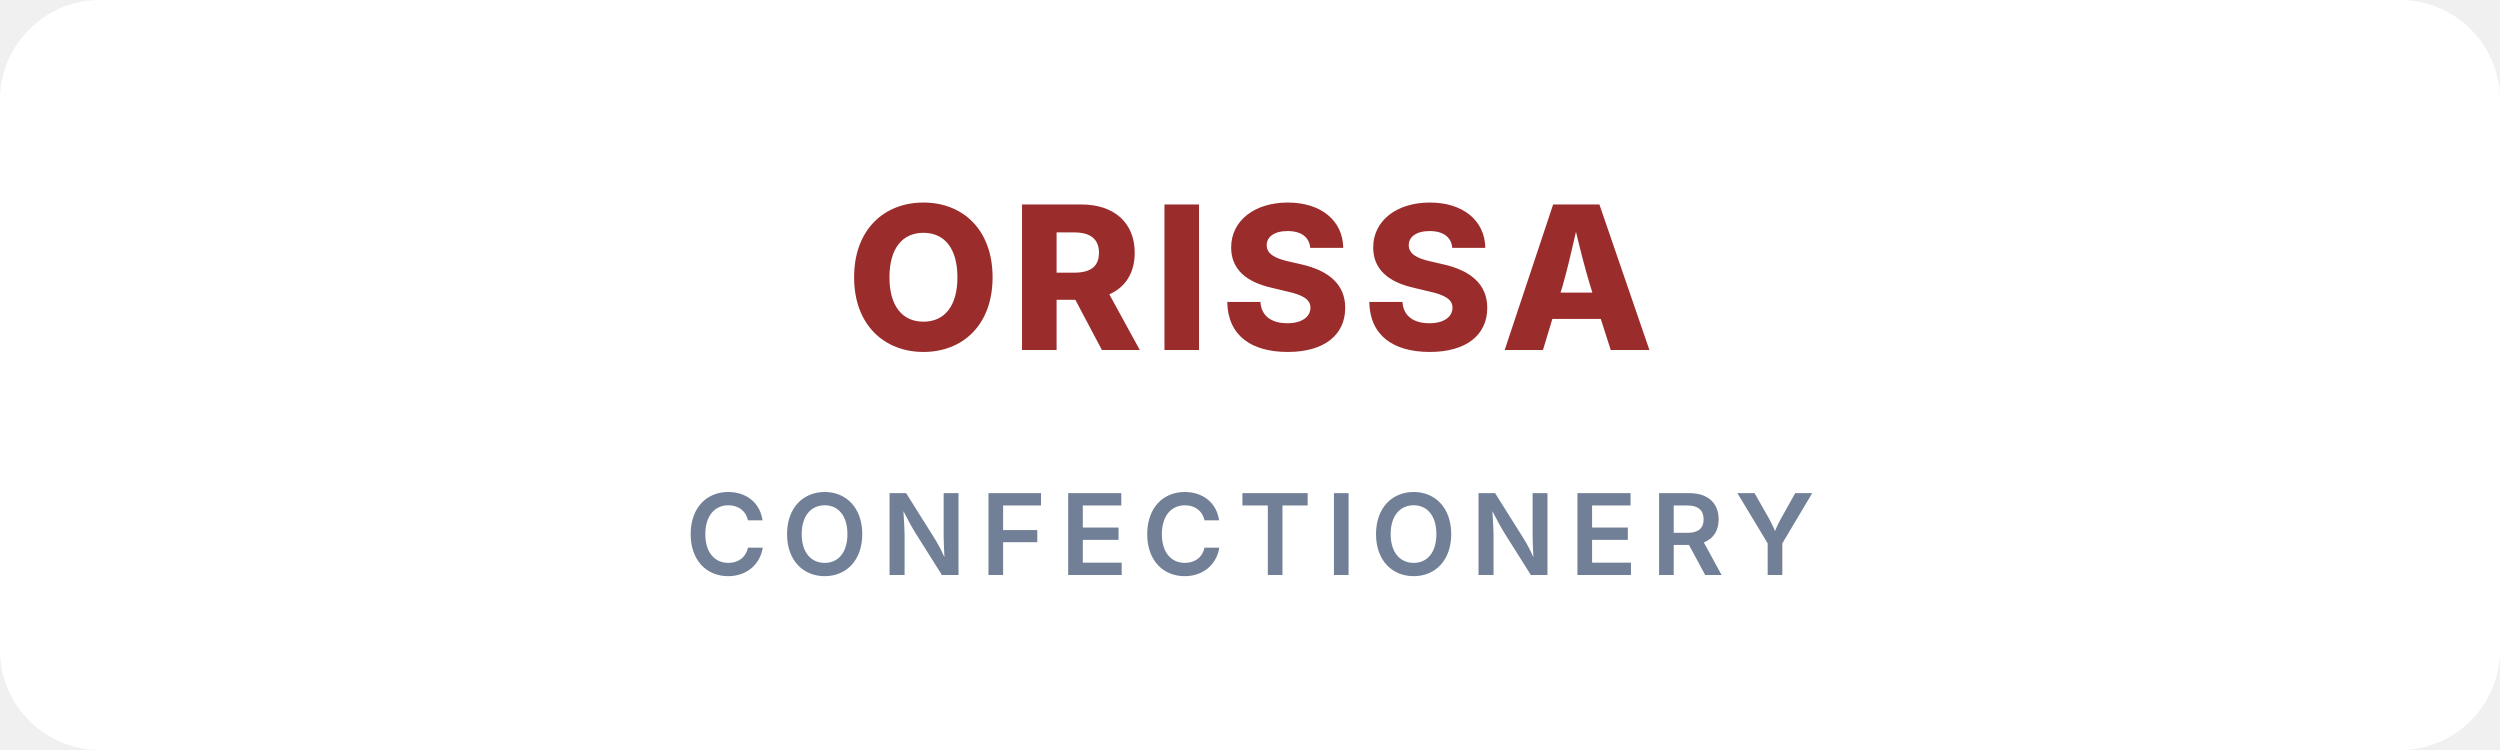
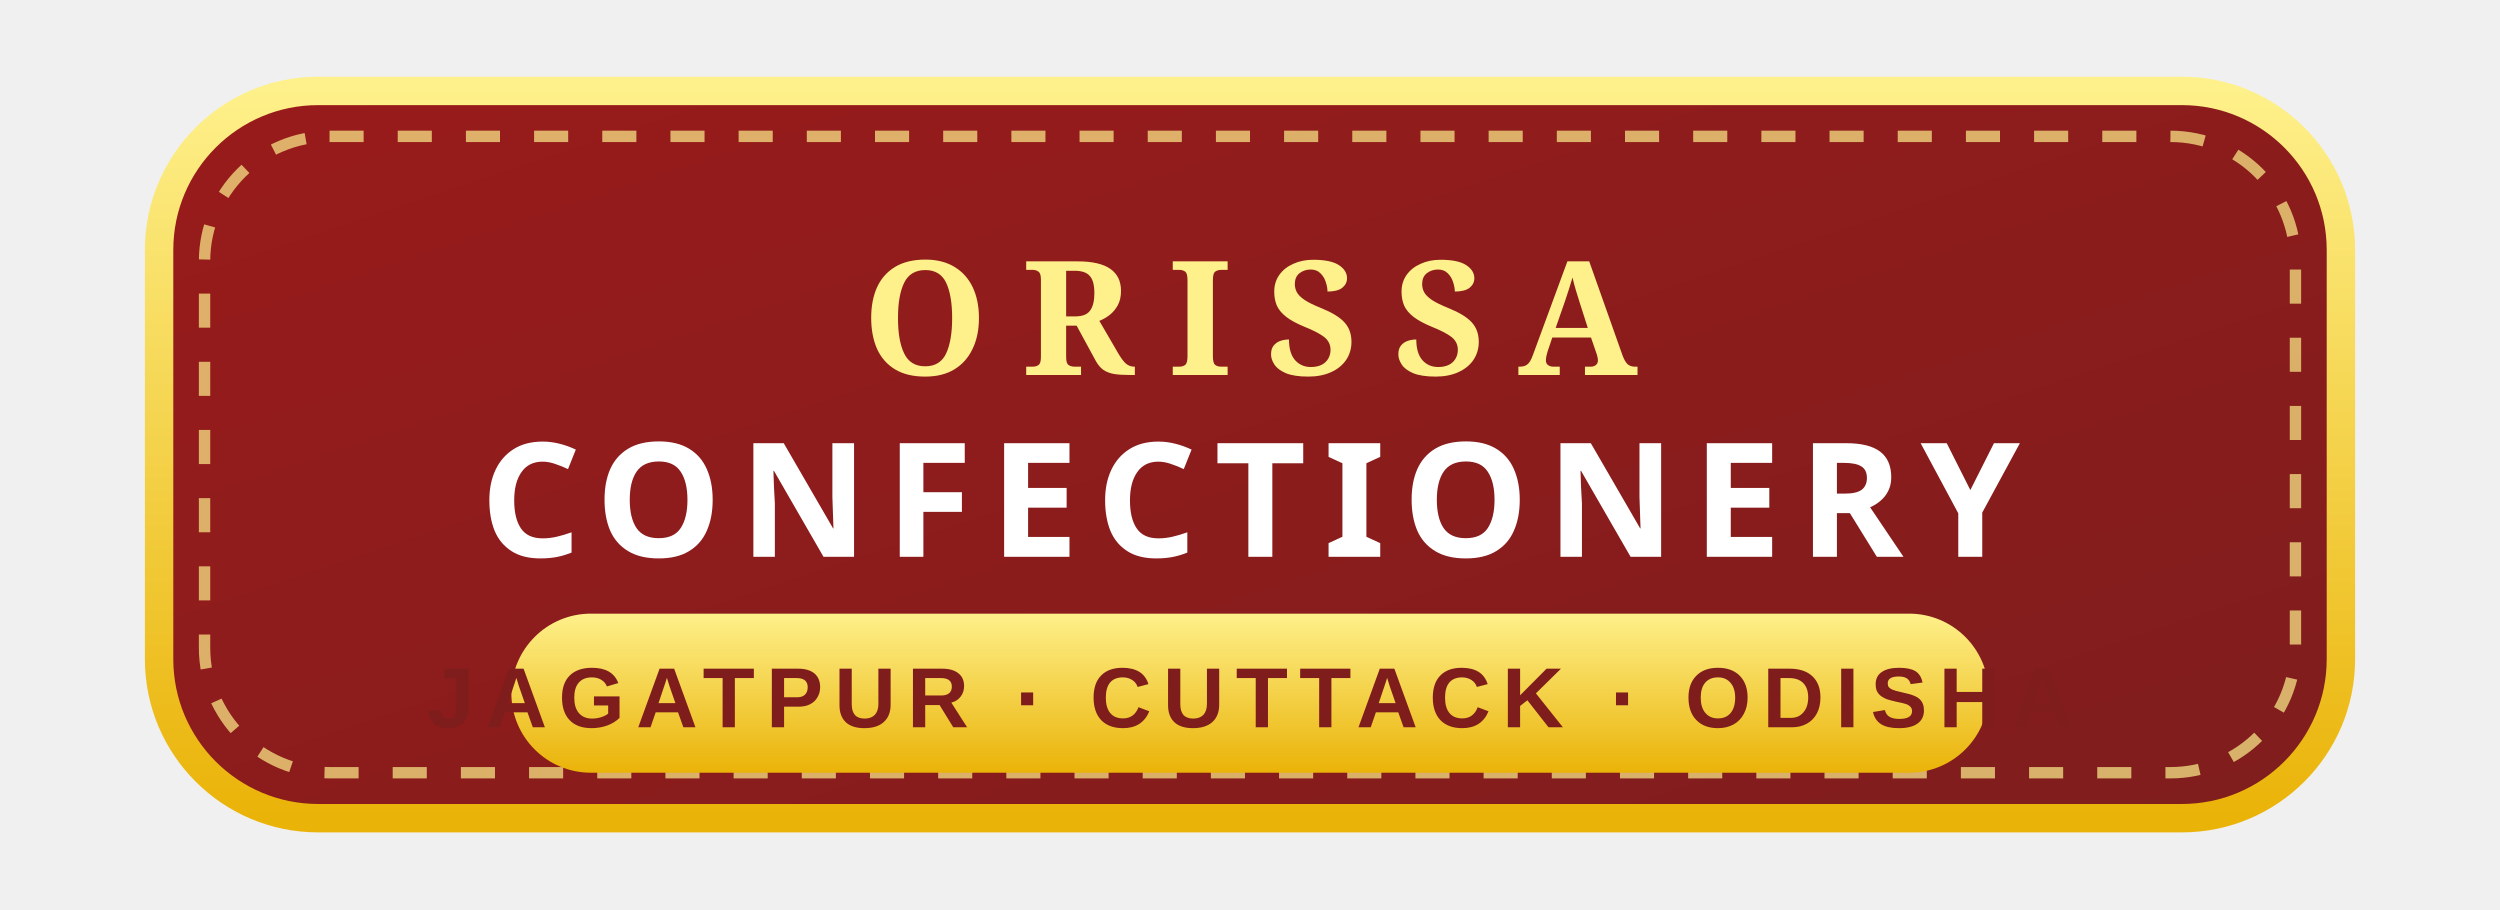
- <svg xmlns="http://www.w3.org/2000/svg" viewBox="0 0 200 60" width="200" height="60">
-   <rect width="200" height="60" rx="8" fill="#ffffff" />
-   <text x="100" y="28" font-family="system-ui, -apple-system, sans-serif" font-size="16" font-weight="800" fill="#9B2C2C" text-anchor="middle" letter-spacing="0.05em">ORISSA</text>
-   <text x="100" y="46" font-family="system-ui, -apple-system, sans-serif" font-size="9" font-weight="600" fill="#718096" text-anchor="middle" letter-spacing="0.12em">CONFECTIONERY</text>
+ <svg xmlns="http://www.w3.org/2000/svg" viewBox="0 0 220 80" width="220" height="80">
+   <defs>
+     <linearGradient id="oc-crimson" x1="0%" y1="0%" x2="100%" y2="100%">
+       <stop offset="0%" stop-color="#991B1B" />
+       <stop offset="100%" stop-color="#7F1D1D" />
+     </linearGradient>
+     <linearGradient id="oc-gold" x1="0%" y1="0%" x2="0%" y2="100%">
+       <stop offset="0%" stop-color="#FEF08A" />
+       <stop offset="100%" stop-color="#EAB308" />
+     </linearGradient>
+   </defs>
+   <rect x="14" y="8" width="192" height="64" rx="14" fill="url(#oc-crimson)" stroke="url(#oc-gold)" stroke-width="2.5" />
+   <rect x="18" y="12" width="184" height="56" rx="11" fill="none" stroke="#FEF08A" stroke-width="1" stroke-dasharray="3,3" opacity="0.7" />
+   <text x="110" y="33" font-family="Georgia, serif" font-size="14" font-weight="bold" fill="#FEF08A" text-anchor="middle" letter-spacing="3">ORISSA</text>
+   <text x="110" y="49" font-family="Arial Black, sans-serif" font-size="14" font-weight="900" fill="#FFFFFF" text-anchor="middle" letter-spacing="1.5">CONFECTIONERY</text>
+   <rect x="45" y="54" width="130" height="14" rx="7" fill="url(#oc-gold)" />
+   <text x="110" y="64" font-family="Arial, sans-serif" font-size="7.5" font-weight="900" fill="#7F1D1D" text-anchor="middle" letter-spacing="1">JAGATPUR · CUTTACK · ODISHA</text>
</svg>
